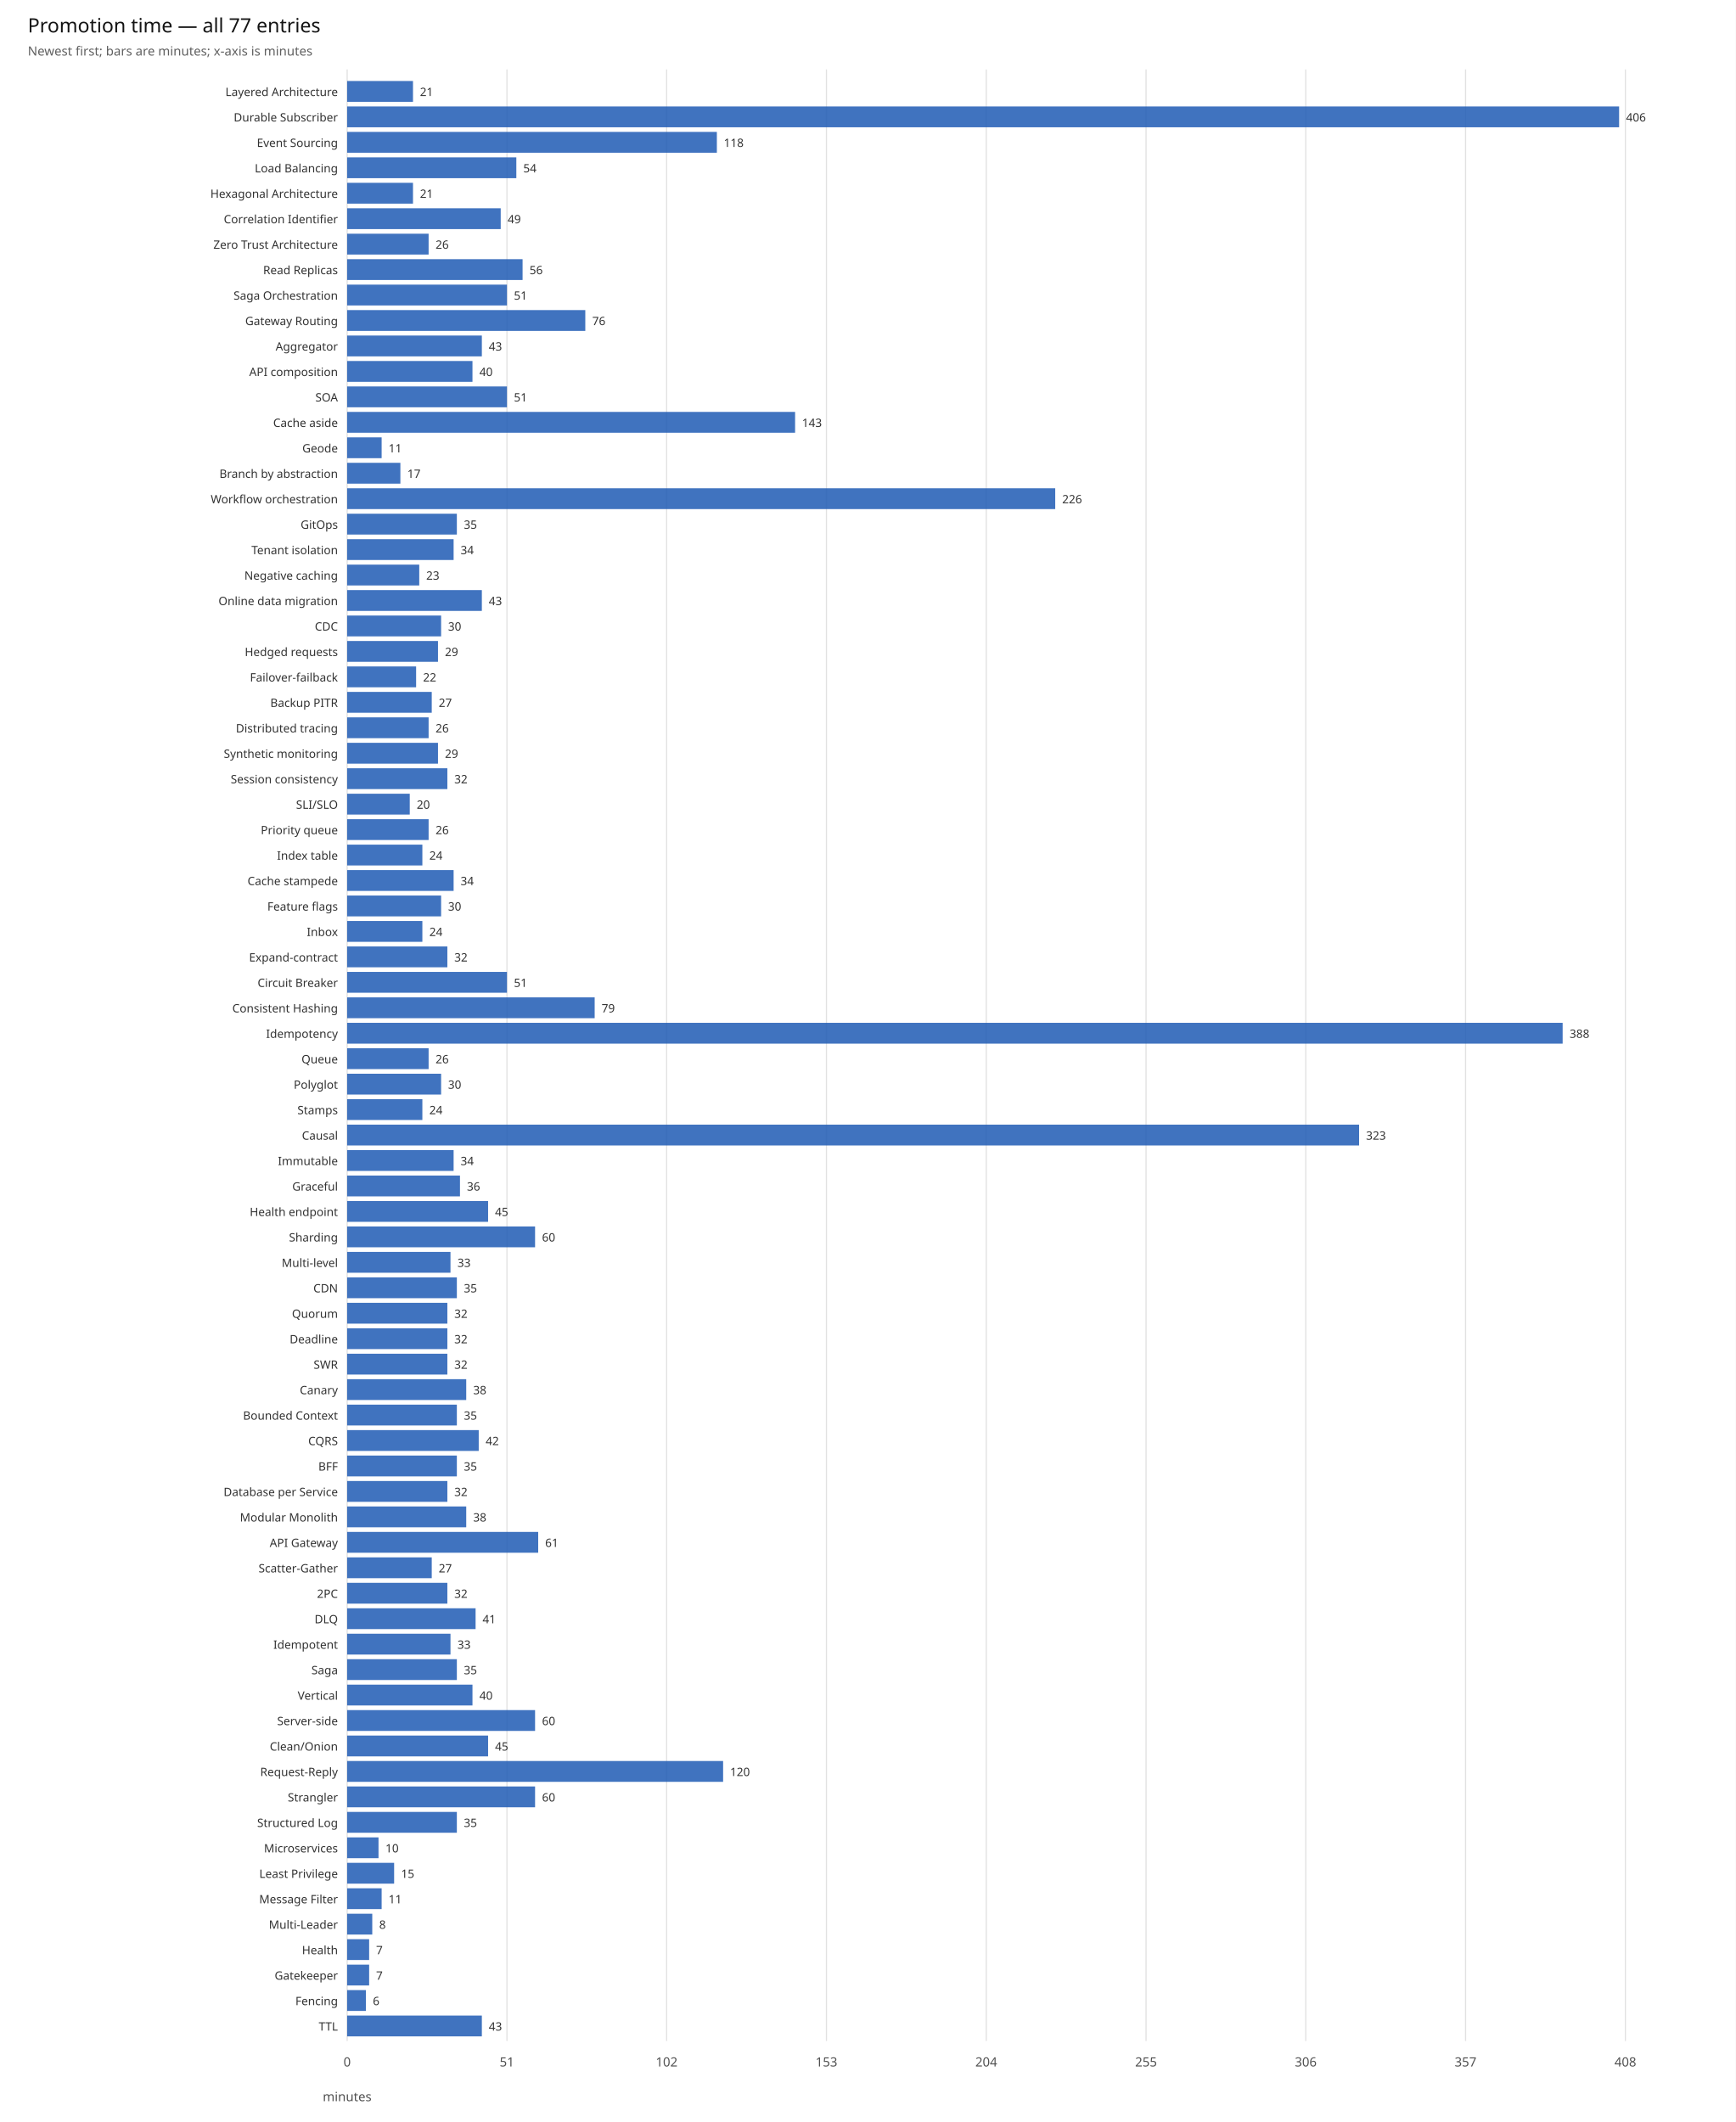
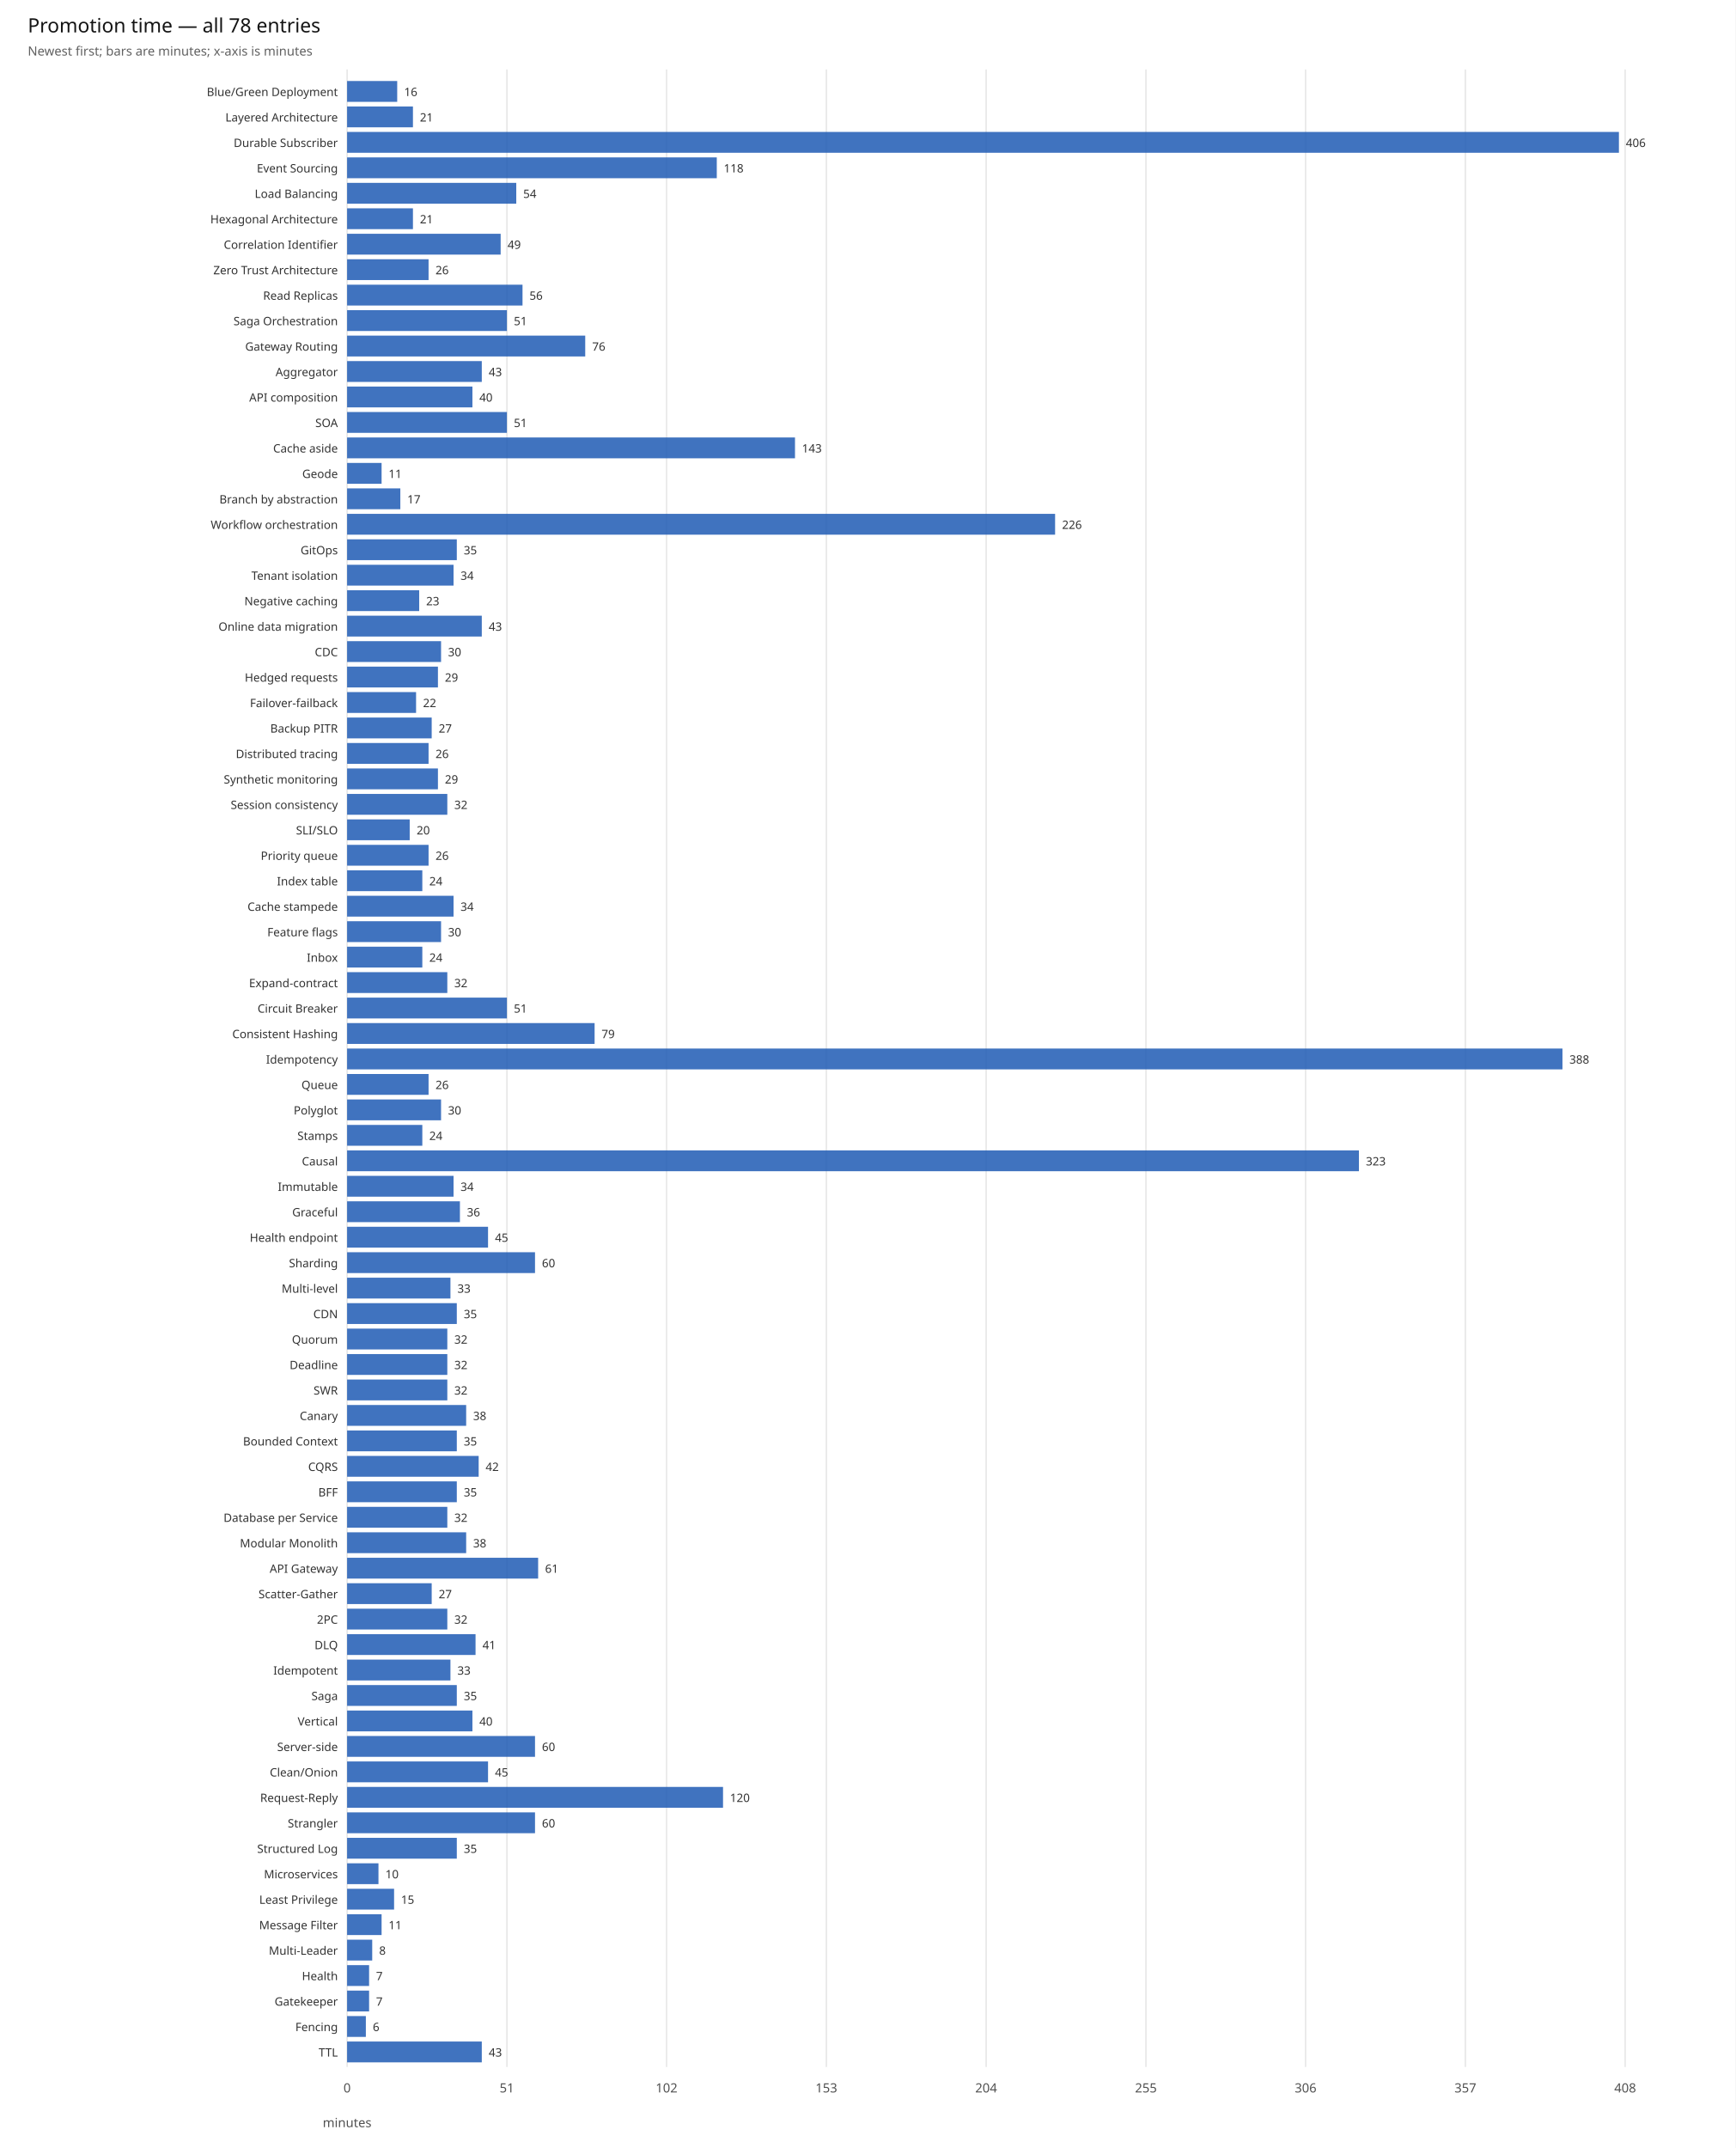
- <svg xmlns="http://www.w3.org/2000/svg" width="1500" height="1834" viewBox="0 0 1500 1834">
+ <svg xmlns="http://www.w3.org/2000/svg" width="1500" height="1856" viewBox="0 0 1500 1856">
  <rect width="100%" height="100%" fill="white" />
-   <text x="24" y="28" font-family="Verdana" font-size="17" fill="#141414">Promotion time — all 77 entries</text>
+   <text x="24" y="28" font-family="Verdana" font-size="17" fill="#141414">Promotion time — all 78 entries</text>
  <text x="24" y="48" font-family="Verdana" font-size="11" fill="#606060">Newest first; bars are minutes; x-axis is minutes</text>
-   <line x1="300.0" y1="60" x2="300.0" y2="1764" stroke="#e1e1e1" />
-   <text x="300.0" y="1786" text-anchor="middle" font-family="Verdana" font-size="11" fill="#505050">0</text>
-   <line x1="438.1" y1="60" x2="438.1" y2="1764" stroke="#e1e1e1" />
-   <text x="438.1" y="1786" text-anchor="middle" font-family="Verdana" font-size="11" fill="#505050">51</text>
-   <line x1="576.1" y1="60" x2="576.1" y2="1764" stroke="#e1e1e1" />
-   <text x="576.1" y="1786" text-anchor="middle" font-family="Verdana" font-size="11" fill="#505050">102</text>
-   <line x1="714.2" y1="60" x2="714.2" y2="1764" stroke="#e1e1e1" />
-   <text x="714.2" y="1786" text-anchor="middle" font-family="Verdana" font-size="11" fill="#505050">153</text>
-   <line x1="852.3" y1="60" x2="852.3" y2="1764" stroke="#e1e1e1" />
-   <text x="852.3" y="1786" text-anchor="middle" font-family="Verdana" font-size="11" fill="#505050">204</text>
-   <line x1="990.4" y1="60" x2="990.4" y2="1764" stroke="#e1e1e1" />
-   <text x="990.4" y="1786" text-anchor="middle" font-family="Verdana" font-size="11" fill="#505050">255</text>
-   <line x1="1128.4" y1="60" x2="1128.4" y2="1764" stroke="#e1e1e1" />
-   <text x="1128.4" y="1786" text-anchor="middle" font-family="Verdana" font-size="11" fill="#505050">306</text>
-   <line x1="1266.5" y1="60" x2="1266.5" y2="1764" stroke="#e1e1e1" />
-   <text x="1266.5" y="1786" text-anchor="middle" font-family="Verdana" font-size="11" fill="#505050">357</text>
-   <line x1="1404.6" y1="60" x2="1404.6" y2="1764" stroke="#e1e1e1" />
-   <text x="1404.6" y="1786" text-anchor="middle" font-family="Verdana" font-size="11" fill="#505050">408</text>
-   <rect x="300" y="70" width="56.9" height="18" fill="#1e5ab4" opacity="0.85" />
-   <text x="292" y="83" text-anchor="end" font-family="Verdana" font-size="10" fill="#323232">Layered Architecture</text>
-   <text x="362.9" y="83" font-family="Verdana" font-size="10" fill="#323232">21</text>
-   <rect x="300" y="92" width="1099.2" height="18" fill="#1e5ab4" opacity="0.85" />
-   <text x="292" y="105" text-anchor="end" font-family="Verdana" font-size="10" fill="#323232">Durable Subscriber</text>
-   <text x="1405.2" y="105" font-family="Verdana" font-size="10" fill="#323232">406</text>
-   <rect x="300" y="114" width="319.5" height="18" fill="#1e5ab4" opacity="0.85" />
-   <text x="292" y="127" text-anchor="end" font-family="Verdana" font-size="10" fill="#323232">Event Sourcing</text>
-   <text x="625.5" y="127" font-family="Verdana" font-size="10" fill="#323232">118</text>
-   <rect x="300" y="136" width="146.2" height="18" fill="#1e5ab4" opacity="0.85" />
-   <text x="292" y="149" text-anchor="end" font-family="Verdana" font-size="10" fill="#323232">Load Balancing</text>
-   <text x="452.2" y="149" font-family="Verdana" font-size="10" fill="#323232">54</text>
-   <rect x="300" y="158" width="56.9" height="18" fill="#1e5ab4" opacity="0.85" />
-   <text x="292" y="171" text-anchor="end" font-family="Verdana" font-size="10" fill="#323232">Hexagonal Architecture</text>
-   <text x="362.9" y="171" font-family="Verdana" font-size="10" fill="#323232">21</text>
-   <rect x="300" y="180" width="132.7" height="18" fill="#1e5ab4" opacity="0.85" />
-   <text x="292" y="193" text-anchor="end" font-family="Verdana" font-size="10" fill="#323232">Correlation Identifier</text>
-   <text x="438.7" y="193" font-family="Verdana" font-size="10" fill="#323232">49</text>
-   <rect x="300" y="202" width="70.4" height="18" fill="#1e5ab4" opacity="0.85" />
-   <text x="292" y="215" text-anchor="end" font-family="Verdana" font-size="10" fill="#323232">Zero Trust Architecture</text>
-   <text x="376.4" y="215" font-family="Verdana" font-size="10" fill="#323232">26</text>
-   <rect x="300" y="224" width="151.6" height="18" fill="#1e5ab4" opacity="0.85" />
-   <text x="292" y="237" text-anchor="end" font-family="Verdana" font-size="10" fill="#323232">Read Replicas</text>
-   <text x="457.6" y="237" font-family="Verdana" font-size="10" fill="#323232">56</text>
-   <rect x="300" y="246" width="138.1" height="18" fill="#1e5ab4" opacity="0.85" />
-   <text x="292" y="259" text-anchor="end" font-family="Verdana" font-size="10" fill="#323232">Saga Orchestration</text>
-   <text x="444.1" y="259" font-family="Verdana" font-size="10" fill="#323232">51</text>
-   <rect x="300" y="268" width="205.8" height="18" fill="#1e5ab4" opacity="0.85" />
-   <text x="292" y="281" text-anchor="end" font-family="Verdana" font-size="10" fill="#323232">Gateway Routing</text>
-   <text x="511.8" y="281" font-family="Verdana" font-size="10" fill="#323232">76</text>
-   <rect x="300" y="290" width="116.4" height="18" fill="#1e5ab4" opacity="0.85" />
-   <text x="292" y="303" text-anchor="end" font-family="Verdana" font-size="10" fill="#323232">Aggregator</text>
-   <text x="422.4" y="303" font-family="Verdana" font-size="10" fill="#323232">43</text>
-   <rect x="300" y="312" width="108.3" height="18" fill="#1e5ab4" opacity="0.85" />
-   <text x="292" y="325" text-anchor="end" font-family="Verdana" font-size="10" fill="#323232">API composition</text>
-   <text x="414.3" y="325" font-family="Verdana" font-size="10" fill="#323232">40</text>
-   <rect x="300" y="334" width="138.1" height="18" fill="#1e5ab4" opacity="0.85" />
-   <text x="292" y="347" text-anchor="end" font-family="Verdana" font-size="10" fill="#323232">SOA</text>
-   <text x="444.1" y="347" font-family="Verdana" font-size="10" fill="#323232">51</text>
-   <rect x="300" y="356" width="387.1" height="18" fill="#1e5ab4" opacity="0.85" />
-   <text x="292" y="369" text-anchor="end" font-family="Verdana" font-size="10" fill="#323232">Cache aside</text>
-   <text x="693.1" y="369" font-family="Verdana" font-size="10" fill="#323232">143</text>
-   <rect x="300" y="378" width="29.8" height="18" fill="#1e5ab4" opacity="0.85" />
-   <text x="292" y="391" text-anchor="end" font-family="Verdana" font-size="10" fill="#323232">Geode</text>
-   <text x="335.8" y="391" font-family="Verdana" font-size="10" fill="#323232">11</text>
-   <rect x="300" y="400" width="46.0" height="18" fill="#1e5ab4" opacity="0.85" />
-   <text x="292" y="413" text-anchor="end" font-family="Verdana" font-size="10" fill="#323232">Branch by abstraction</text>
-   <text x="352.0" y="413" font-family="Verdana" font-size="10" fill="#323232">17</text>
-   <rect x="300" y="422" width="611.9" height="18" fill="#1e5ab4" opacity="0.85" />
-   <text x="292" y="435" text-anchor="end" font-family="Verdana" font-size="10" fill="#323232">Workflow orchestration</text>
-   <text x="917.9" y="435" font-family="Verdana" font-size="10" fill="#323232">226</text>
-   <rect x="300" y="444" width="94.8" height="18" fill="#1e5ab4" opacity="0.85" />
-   <text x="292" y="457" text-anchor="end" font-family="Verdana" font-size="10" fill="#323232">GitOps</text>
-   <text x="400.8" y="457" font-family="Verdana" font-size="10" fill="#323232">35</text>
-   <rect x="300" y="466" width="92.0" height="18" fill="#1e5ab4" opacity="0.85" />
-   <text x="292" y="479" text-anchor="end" font-family="Verdana" font-size="10" fill="#323232">Tenant isolation</text>
-   <text x="398.0" y="479" font-family="Verdana" font-size="10" fill="#323232">34</text>
-   <rect x="300" y="488" width="62.3" height="18" fill="#1e5ab4" opacity="0.85" />
-   <text x="292" y="501" text-anchor="end" font-family="Verdana" font-size="10" fill="#323232">Negative caching</text>
-   <text x="368.3" y="501" font-family="Verdana" font-size="10" fill="#323232">23</text>
-   <rect x="300" y="510" width="116.4" height="18" fill="#1e5ab4" opacity="0.85" />
-   <text x="292" y="523" text-anchor="end" font-family="Verdana" font-size="10" fill="#323232">Online data migration</text>
-   <text x="422.4" y="523" font-family="Verdana" font-size="10" fill="#323232">43</text>
-   <rect x="300" y="532" width="81.2" height="18" fill="#1e5ab4" opacity="0.85" />
-   <text x="292" y="545" text-anchor="end" font-family="Verdana" font-size="10" fill="#323232">CDC</text>
-   <text x="387.2" y="545" font-family="Verdana" font-size="10" fill="#323232">30</text>
-   <rect x="300" y="554" width="78.5" height="18" fill="#1e5ab4" opacity="0.85" />
-   <text x="292" y="567" text-anchor="end" font-family="Verdana" font-size="10" fill="#323232">Hedged requests</text>
-   <text x="384.5" y="567" font-family="Verdana" font-size="10" fill="#323232">29</text>
-   <rect x="300" y="576" width="59.6" height="18" fill="#1e5ab4" opacity="0.85" />
-   <text x="292" y="589" text-anchor="end" font-family="Verdana" font-size="10" fill="#323232">Failover-failback</text>
-   <text x="365.6" y="589" font-family="Verdana" font-size="10" fill="#323232">22</text>
-   <rect x="300" y="598" width="73.1" height="18" fill="#1e5ab4" opacity="0.85" />
-   <text x="292" y="611" text-anchor="end" font-family="Verdana" font-size="10" fill="#323232">Backup PITR</text>
-   <text x="379.1" y="611" font-family="Verdana" font-size="10" fill="#323232">27</text>
-   <rect x="300" y="620" width="70.4" height="18" fill="#1e5ab4" opacity="0.85" />
-   <text x="292" y="633" text-anchor="end" font-family="Verdana" font-size="10" fill="#323232">Distributed tracing</text>
-   <text x="376.4" y="633" font-family="Verdana" font-size="10" fill="#323232">26</text>
-   <rect x="300" y="642" width="78.5" height="18" fill="#1e5ab4" opacity="0.85" />
-   <text x="292" y="655" text-anchor="end" font-family="Verdana" font-size="10" fill="#323232">Synthetic monitoring</text>
-   <text x="384.5" y="655" font-family="Verdana" font-size="10" fill="#323232">29</text>
-   <rect x="300" y="664" width="86.6" height="18" fill="#1e5ab4" opacity="0.85" />
-   <text x="292" y="677" text-anchor="end" font-family="Verdana" font-size="10" fill="#323232">Session consistency</text>
-   <text x="392.6" y="677" font-family="Verdana" font-size="10" fill="#323232">32</text>
-   <rect x="300" y="686" width="54.1" height="18" fill="#1e5ab4" opacity="0.85" />
-   <text x="292" y="699" text-anchor="end" font-family="Verdana" font-size="10" fill="#323232">SLI/SLO</text>
-   <text x="360.1" y="699" font-family="Verdana" font-size="10" fill="#323232">20</text>
-   <rect x="300" y="708" width="70.4" height="18" fill="#1e5ab4" opacity="0.85" />
-   <text x="292" y="721" text-anchor="end" font-family="Verdana" font-size="10" fill="#323232">Priority queue</text>
-   <text x="376.4" y="721" font-family="Verdana" font-size="10" fill="#323232">26</text>
-   <rect x="300" y="730" width="65.0" height="18" fill="#1e5ab4" opacity="0.85" />
-   <text x="292" y="743" text-anchor="end" font-family="Verdana" font-size="10" fill="#323232">Index table</text>
-   <text x="371.0" y="743" font-family="Verdana" font-size="10" fill="#323232">24</text>
-   <rect x="300" y="752" width="92.0" height="18" fill="#1e5ab4" opacity="0.85" />
-   <text x="292" y="765" text-anchor="end" font-family="Verdana" font-size="10" fill="#323232">Cache stampede</text>
-   <text x="398.0" y="765" font-family="Verdana" font-size="10" fill="#323232">34</text>
-   <rect x="300" y="774" width="81.2" height="18" fill="#1e5ab4" opacity="0.85" />
-   <text x="292" y="787" text-anchor="end" font-family="Verdana" font-size="10" fill="#323232">Feature flags</text>
-   <text x="387.2" y="787" font-family="Verdana" font-size="10" fill="#323232">30</text>
-   <rect x="300" y="796" width="65.0" height="18" fill="#1e5ab4" opacity="0.85" />
-   <text x="292" y="809" text-anchor="end" font-family="Verdana" font-size="10" fill="#323232">Inbox</text>
-   <text x="371.0" y="809" font-family="Verdana" font-size="10" fill="#323232">24</text>
-   <rect x="300" y="818" width="86.6" height="18" fill="#1e5ab4" opacity="0.85" />
-   <text x="292" y="831" text-anchor="end" font-family="Verdana" font-size="10" fill="#323232">Expand-contract</text>
-   <text x="392.6" y="831" font-family="Verdana" font-size="10" fill="#323232">32</text>
-   <rect x="300" y="840" width="138.1" height="18" fill="#1e5ab4" opacity="0.85" />
-   <text x="292" y="853" text-anchor="end" font-family="Verdana" font-size="10" fill="#323232">Circuit Breaker</text>
-   <text x="444.1" y="853" font-family="Verdana" font-size="10" fill="#323232">51</text>
-   <rect x="300" y="862" width="213.9" height="18" fill="#1e5ab4" opacity="0.85" />
-   <text x="292" y="875" text-anchor="end" font-family="Verdana" font-size="10" fill="#323232">Consistent Hashing</text>
-   <text x="519.9" y="875" font-family="Verdana" font-size="10" fill="#323232">79</text>
-   <rect x="300" y="884" width="1050.4" height="18" fill="#1e5ab4" opacity="0.85" />
-   <text x="292" y="897" text-anchor="end" font-family="Verdana" font-size="10" fill="#323232">Idempotency</text>
-   <text x="1356.4" y="897" font-family="Verdana" font-size="10" fill="#323232">388</text>
-   <rect x="300" y="906" width="70.4" height="18" fill="#1e5ab4" opacity="0.85" />
-   <text x="292" y="919" text-anchor="end" font-family="Verdana" font-size="10" fill="#323232">Queue</text>
-   <text x="376.4" y="919" font-family="Verdana" font-size="10" fill="#323232">26</text>
-   <rect x="300" y="928" width="81.2" height="18" fill="#1e5ab4" opacity="0.85" />
-   <text x="292" y="941" text-anchor="end" font-family="Verdana" font-size="10" fill="#323232">Polyglot</text>
-   <text x="387.2" y="941" font-family="Verdana" font-size="10" fill="#323232">30</text>
-   <rect x="300" y="950" width="65.0" height="18" fill="#1e5ab4" opacity="0.85" />
-   <text x="292" y="963" text-anchor="end" font-family="Verdana" font-size="10" fill="#323232">Stamps</text>
-   <text x="371.0" y="963" font-family="Verdana" font-size="10" fill="#323232">24</text>
-   <rect x="300" y="972" width="874.5" height="18" fill="#1e5ab4" opacity="0.85" />
-   <text x="292" y="985" text-anchor="end" font-family="Verdana" font-size="10" fill="#323232">Causal</text>
-   <text x="1180.5" y="985" font-family="Verdana" font-size="10" fill="#323232">323</text>
-   <rect x="300" y="994" width="92.0" height="18" fill="#1e5ab4" opacity="0.85" />
-   <text x="292" y="1007" text-anchor="end" font-family="Verdana" font-size="10" fill="#323232">Immutable</text>
-   <text x="398.0" y="1007" font-family="Verdana" font-size="10" fill="#323232">34</text>
-   <rect x="300" y="1016" width="97.5" height="18" fill="#1e5ab4" opacity="0.85" />
-   <text x="292" y="1029" text-anchor="end" font-family="Verdana" font-size="10" fill="#323232">Graceful</text>
-   <text x="403.5" y="1029" font-family="Verdana" font-size="10" fill="#323232">36</text>
-   <rect x="300" y="1038" width="121.8" height="18" fill="#1e5ab4" opacity="0.85" />
-   <text x="292" y="1051" text-anchor="end" font-family="Verdana" font-size="10" fill="#323232">Health endpoint</text>
-   <text x="427.8" y="1051" font-family="Verdana" font-size="10" fill="#323232">45</text>
-   <rect x="300" y="1060" width="162.4" height="18" fill="#1e5ab4" opacity="0.85" />
-   <text x="292" y="1073" text-anchor="end" font-family="Verdana" font-size="10" fill="#323232">Sharding</text>
-   <text x="468.4" y="1073" font-family="Verdana" font-size="10" fill="#323232">60</text>
-   <rect x="300" y="1082" width="89.3" height="18" fill="#1e5ab4" opacity="0.85" />
-   <text x="292" y="1095" text-anchor="end" font-family="Verdana" font-size="10" fill="#323232">Multi-level</text>
-   <text x="395.3" y="1095" font-family="Verdana" font-size="10" fill="#323232">33</text>
-   <rect x="300" y="1104" width="94.8" height="18" fill="#1e5ab4" opacity="0.85" />
-   <text x="292" y="1117" text-anchor="end" font-family="Verdana" font-size="10" fill="#323232">CDN</text>
-   <text x="400.8" y="1117" font-family="Verdana" font-size="10" fill="#323232">35</text>
-   <rect x="300" y="1126" width="86.6" height="18" fill="#1e5ab4" opacity="0.85" />
-   <text x="292" y="1139" text-anchor="end" font-family="Verdana" font-size="10" fill="#323232">Quorum</text>
-   <text x="392.6" y="1139" font-family="Verdana" font-size="10" fill="#323232">32</text>
+   <line x1="300.0" y1="60" x2="300.0" y2="1786" stroke="#e1e1e1" />
+   <text x="300.0" y="1808" text-anchor="middle" font-family="Verdana" font-size="11" fill="#505050">0</text>
+   <line x1="438.1" y1="60" x2="438.1" y2="1786" stroke="#e1e1e1" />
+   <text x="438.1" y="1808" text-anchor="middle" font-family="Verdana" font-size="11" fill="#505050">51</text>
+   <line x1="576.1" y1="60" x2="576.1" y2="1786" stroke="#e1e1e1" />
+   <text x="576.1" y="1808" text-anchor="middle" font-family="Verdana" font-size="11" fill="#505050">102</text>
+   <line x1="714.2" y1="60" x2="714.2" y2="1786" stroke="#e1e1e1" />
+   <text x="714.2" y="1808" text-anchor="middle" font-family="Verdana" font-size="11" fill="#505050">153</text>
+   <line x1="852.3" y1="60" x2="852.3" y2="1786" stroke="#e1e1e1" />
+   <text x="852.3" y="1808" text-anchor="middle" font-family="Verdana" font-size="11" fill="#505050">204</text>
+   <line x1="990.4" y1="60" x2="990.4" y2="1786" stroke="#e1e1e1" />
+   <text x="990.4" y="1808" text-anchor="middle" font-family="Verdana" font-size="11" fill="#505050">255</text>
+   <line x1="1128.4" y1="60" x2="1128.4" y2="1786" stroke="#e1e1e1" />
+   <text x="1128.4" y="1808" text-anchor="middle" font-family="Verdana" font-size="11" fill="#505050">306</text>
+   <line x1="1266.5" y1="60" x2="1266.5" y2="1786" stroke="#e1e1e1" />
+   <text x="1266.5" y="1808" text-anchor="middle" font-family="Verdana" font-size="11" fill="#505050">357</text>
+   <line x1="1404.6" y1="60" x2="1404.6" y2="1786" stroke="#e1e1e1" />
+   <text x="1404.6" y="1808" text-anchor="middle" font-family="Verdana" font-size="11" fill="#505050">408</text>
+   <rect x="300" y="70" width="43.3" height="18" fill="#1e5ab4" opacity="0.85" />
+   <text x="292" y="83" text-anchor="end" font-family="Verdana" font-size="10" fill="#323232">Blue/Green Deployment</text>
+   <text x="349.3" y="83" font-family="Verdana" font-size="10" fill="#323232">16</text>
+   <rect x="300" y="92" width="56.9" height="18" fill="#1e5ab4" opacity="0.85" />
+   <text x="292" y="105" text-anchor="end" font-family="Verdana" font-size="10" fill="#323232">Layered Architecture</text>
+   <text x="362.9" y="105" font-family="Verdana" font-size="10" fill="#323232">21</text>
+   <rect x="300" y="114" width="1099.2" height="18" fill="#1e5ab4" opacity="0.85" />
+   <text x="292" y="127" text-anchor="end" font-family="Verdana" font-size="10" fill="#323232">Durable Subscriber</text>
+   <text x="1405.2" y="127" font-family="Verdana" font-size="10" fill="#323232">406</text>
+   <rect x="300" y="136" width="319.5" height="18" fill="#1e5ab4" opacity="0.85" />
+   <text x="292" y="149" text-anchor="end" font-family="Verdana" font-size="10" fill="#323232">Event Sourcing</text>
+   <text x="625.5" y="149" font-family="Verdana" font-size="10" fill="#323232">118</text>
+   <rect x="300" y="158" width="146.2" height="18" fill="#1e5ab4" opacity="0.85" />
+   <text x="292" y="171" text-anchor="end" font-family="Verdana" font-size="10" fill="#323232">Load Balancing</text>
+   <text x="452.2" y="171" font-family="Verdana" font-size="10" fill="#323232">54</text>
+   <rect x="300" y="180" width="56.9" height="18" fill="#1e5ab4" opacity="0.85" />
+   <text x="292" y="193" text-anchor="end" font-family="Verdana" font-size="10" fill="#323232">Hexagonal Architecture</text>
+   <text x="362.9" y="193" font-family="Verdana" font-size="10" fill="#323232">21</text>
+   <rect x="300" y="202" width="132.7" height="18" fill="#1e5ab4" opacity="0.85" />
+   <text x="292" y="215" text-anchor="end" font-family="Verdana" font-size="10" fill="#323232">Correlation Identifier</text>
+   <text x="438.7" y="215" font-family="Verdana" font-size="10" fill="#323232">49</text>
+   <rect x="300" y="224" width="70.4" height="18" fill="#1e5ab4" opacity="0.85" />
+   <text x="292" y="237" text-anchor="end" font-family="Verdana" font-size="10" fill="#323232">Zero Trust Architecture</text>
+   <text x="376.4" y="237" font-family="Verdana" font-size="10" fill="#323232">26</text>
+   <rect x="300" y="246" width="151.6" height="18" fill="#1e5ab4" opacity="0.85" />
+   <text x="292" y="259" text-anchor="end" font-family="Verdana" font-size="10" fill="#323232">Read Replicas</text>
+   <text x="457.6" y="259" font-family="Verdana" font-size="10" fill="#323232">56</text>
+   <rect x="300" y="268" width="138.1" height="18" fill="#1e5ab4" opacity="0.85" />
+   <text x="292" y="281" text-anchor="end" font-family="Verdana" font-size="10" fill="#323232">Saga Orchestration</text>
+   <text x="444.1" y="281" font-family="Verdana" font-size="10" fill="#323232">51</text>
+   <rect x="300" y="290" width="205.8" height="18" fill="#1e5ab4" opacity="0.85" />
+   <text x="292" y="303" text-anchor="end" font-family="Verdana" font-size="10" fill="#323232">Gateway Routing</text>
+   <text x="511.8" y="303" font-family="Verdana" font-size="10" fill="#323232">76</text>
+   <rect x="300" y="312" width="116.4" height="18" fill="#1e5ab4" opacity="0.85" />
+   <text x="292" y="325" text-anchor="end" font-family="Verdana" font-size="10" fill="#323232">Aggregator</text>
+   <text x="422.4" y="325" font-family="Verdana" font-size="10" fill="#323232">43</text>
+   <rect x="300" y="334" width="108.3" height="18" fill="#1e5ab4" opacity="0.85" />
+   <text x="292" y="347" text-anchor="end" font-family="Verdana" font-size="10" fill="#323232">API composition</text>
+   <text x="414.3" y="347" font-family="Verdana" font-size="10" fill="#323232">40</text>
+   <rect x="300" y="356" width="138.1" height="18" fill="#1e5ab4" opacity="0.85" />
+   <text x="292" y="369" text-anchor="end" font-family="Verdana" font-size="10" fill="#323232">SOA</text>
+   <text x="444.1" y="369" font-family="Verdana" font-size="10" fill="#323232">51</text>
+   <rect x="300" y="378" width="387.1" height="18" fill="#1e5ab4" opacity="0.85" />
+   <text x="292" y="391" text-anchor="end" font-family="Verdana" font-size="10" fill="#323232">Cache aside</text>
+   <text x="693.1" y="391" font-family="Verdana" font-size="10" fill="#323232">143</text>
+   <rect x="300" y="400" width="29.8" height="18" fill="#1e5ab4" opacity="0.85" />
+   <text x="292" y="413" text-anchor="end" font-family="Verdana" font-size="10" fill="#323232">Geode</text>
+   <text x="335.8" y="413" font-family="Verdana" font-size="10" fill="#323232">11</text>
+   <rect x="300" y="422" width="46.0" height="18" fill="#1e5ab4" opacity="0.85" />
+   <text x="292" y="435" text-anchor="end" font-family="Verdana" font-size="10" fill="#323232">Branch by abstraction</text>
+   <text x="352.0" y="435" font-family="Verdana" font-size="10" fill="#323232">17</text>
+   <rect x="300" y="444" width="611.9" height="18" fill="#1e5ab4" opacity="0.85" />
+   <text x="292" y="457" text-anchor="end" font-family="Verdana" font-size="10" fill="#323232">Workflow orchestration</text>
+   <text x="917.9" y="457" font-family="Verdana" font-size="10" fill="#323232">226</text>
+   <rect x="300" y="466" width="94.8" height="18" fill="#1e5ab4" opacity="0.85" />
+   <text x="292" y="479" text-anchor="end" font-family="Verdana" font-size="10" fill="#323232">GitOps</text>
+   <text x="400.8" y="479" font-family="Verdana" font-size="10" fill="#323232">35</text>
+   <rect x="300" y="488" width="92.0" height="18" fill="#1e5ab4" opacity="0.85" />
+   <text x="292" y="501" text-anchor="end" font-family="Verdana" font-size="10" fill="#323232">Tenant isolation</text>
+   <text x="398.0" y="501" font-family="Verdana" font-size="10" fill="#323232">34</text>
+   <rect x="300" y="510" width="62.3" height="18" fill="#1e5ab4" opacity="0.85" />
+   <text x="292" y="523" text-anchor="end" font-family="Verdana" font-size="10" fill="#323232">Negative caching</text>
+   <text x="368.3" y="523" font-family="Verdana" font-size="10" fill="#323232">23</text>
+   <rect x="300" y="532" width="116.4" height="18" fill="#1e5ab4" opacity="0.85" />
+   <text x="292" y="545" text-anchor="end" font-family="Verdana" font-size="10" fill="#323232">Online data migration</text>
+   <text x="422.4" y="545" font-family="Verdana" font-size="10" fill="#323232">43</text>
+   <rect x="300" y="554" width="81.2" height="18" fill="#1e5ab4" opacity="0.85" />
+   <text x="292" y="567" text-anchor="end" font-family="Verdana" font-size="10" fill="#323232">CDC</text>
+   <text x="387.2" y="567" font-family="Verdana" font-size="10" fill="#323232">30</text>
+   <rect x="300" y="576" width="78.5" height="18" fill="#1e5ab4" opacity="0.85" />
+   <text x="292" y="589" text-anchor="end" font-family="Verdana" font-size="10" fill="#323232">Hedged requests</text>
+   <text x="384.5" y="589" font-family="Verdana" font-size="10" fill="#323232">29</text>
+   <rect x="300" y="598" width="59.6" height="18" fill="#1e5ab4" opacity="0.85" />
+   <text x="292" y="611" text-anchor="end" font-family="Verdana" font-size="10" fill="#323232">Failover-failback</text>
+   <text x="365.6" y="611" font-family="Verdana" font-size="10" fill="#323232">22</text>
+   <rect x="300" y="620" width="73.1" height="18" fill="#1e5ab4" opacity="0.85" />
+   <text x="292" y="633" text-anchor="end" font-family="Verdana" font-size="10" fill="#323232">Backup PITR</text>
+   <text x="379.1" y="633" font-family="Verdana" font-size="10" fill="#323232">27</text>
+   <rect x="300" y="642" width="70.4" height="18" fill="#1e5ab4" opacity="0.85" />
+   <text x="292" y="655" text-anchor="end" font-family="Verdana" font-size="10" fill="#323232">Distributed tracing</text>
+   <text x="376.4" y="655" font-family="Verdana" font-size="10" fill="#323232">26</text>
+   <rect x="300" y="664" width="78.5" height="18" fill="#1e5ab4" opacity="0.85" />
+   <text x="292" y="677" text-anchor="end" font-family="Verdana" font-size="10" fill="#323232">Synthetic monitoring</text>
+   <text x="384.5" y="677" font-family="Verdana" font-size="10" fill="#323232">29</text>
+   <rect x="300" y="686" width="86.6" height="18" fill="#1e5ab4" opacity="0.85" />
+   <text x="292" y="699" text-anchor="end" font-family="Verdana" font-size="10" fill="#323232">Session consistency</text>
+   <text x="392.6" y="699" font-family="Verdana" font-size="10" fill="#323232">32</text>
+   <rect x="300" y="708" width="54.1" height="18" fill="#1e5ab4" opacity="0.85" />
+   <text x="292" y="721" text-anchor="end" font-family="Verdana" font-size="10" fill="#323232">SLI/SLO</text>
+   <text x="360.1" y="721" font-family="Verdana" font-size="10" fill="#323232">20</text>
+   <rect x="300" y="730" width="70.4" height="18" fill="#1e5ab4" opacity="0.85" />
+   <text x="292" y="743" text-anchor="end" font-family="Verdana" font-size="10" fill="#323232">Priority queue</text>
+   <text x="376.4" y="743" font-family="Verdana" font-size="10" fill="#323232">26</text>
+   <rect x="300" y="752" width="65.0" height="18" fill="#1e5ab4" opacity="0.85" />
+   <text x="292" y="765" text-anchor="end" font-family="Verdana" font-size="10" fill="#323232">Index table</text>
+   <text x="371.0" y="765" font-family="Verdana" font-size="10" fill="#323232">24</text>
+   <rect x="300" y="774" width="92.0" height="18" fill="#1e5ab4" opacity="0.85" />
+   <text x="292" y="787" text-anchor="end" font-family="Verdana" font-size="10" fill="#323232">Cache stampede</text>
+   <text x="398.0" y="787" font-family="Verdana" font-size="10" fill="#323232">34</text>
+   <rect x="300" y="796" width="81.2" height="18" fill="#1e5ab4" opacity="0.85" />
+   <text x="292" y="809" text-anchor="end" font-family="Verdana" font-size="10" fill="#323232">Feature flags</text>
+   <text x="387.2" y="809" font-family="Verdana" font-size="10" fill="#323232">30</text>
+   <rect x="300" y="818" width="65.0" height="18" fill="#1e5ab4" opacity="0.85" />
+   <text x="292" y="831" text-anchor="end" font-family="Verdana" font-size="10" fill="#323232">Inbox</text>
+   <text x="371.0" y="831" font-family="Verdana" font-size="10" fill="#323232">24</text>
+   <rect x="300" y="840" width="86.6" height="18" fill="#1e5ab4" opacity="0.85" />
+   <text x="292" y="853" text-anchor="end" font-family="Verdana" font-size="10" fill="#323232">Expand-contract</text>
+   <text x="392.6" y="853" font-family="Verdana" font-size="10" fill="#323232">32</text>
+   <rect x="300" y="862" width="138.1" height="18" fill="#1e5ab4" opacity="0.85" />
+   <text x="292" y="875" text-anchor="end" font-family="Verdana" font-size="10" fill="#323232">Circuit Breaker</text>
+   <text x="444.1" y="875" font-family="Verdana" font-size="10" fill="#323232">51</text>
+   <rect x="300" y="884" width="213.9" height="18" fill="#1e5ab4" opacity="0.85" />
+   <text x="292" y="897" text-anchor="end" font-family="Verdana" font-size="10" fill="#323232">Consistent Hashing</text>
+   <text x="519.9" y="897" font-family="Verdana" font-size="10" fill="#323232">79</text>
+   <rect x="300" y="906" width="1050.4" height="18" fill="#1e5ab4" opacity="0.85" />
+   <text x="292" y="919" text-anchor="end" font-family="Verdana" font-size="10" fill="#323232">Idempotency</text>
+   <text x="1356.4" y="919" font-family="Verdana" font-size="10" fill="#323232">388</text>
+   <rect x="300" y="928" width="70.4" height="18" fill="#1e5ab4" opacity="0.85" />
+   <text x="292" y="941" text-anchor="end" font-family="Verdana" font-size="10" fill="#323232">Queue</text>
+   <text x="376.4" y="941" font-family="Verdana" font-size="10" fill="#323232">26</text>
+   <rect x="300" y="950" width="81.2" height="18" fill="#1e5ab4" opacity="0.85" />
+   <text x="292" y="963" text-anchor="end" font-family="Verdana" font-size="10" fill="#323232">Polyglot</text>
+   <text x="387.2" y="963" font-family="Verdana" font-size="10" fill="#323232">30</text>
+   <rect x="300" y="972" width="65.0" height="18" fill="#1e5ab4" opacity="0.85" />
+   <text x="292" y="985" text-anchor="end" font-family="Verdana" font-size="10" fill="#323232">Stamps</text>
+   <text x="371.0" y="985" font-family="Verdana" font-size="10" fill="#323232">24</text>
+   <rect x="300" y="994" width="874.5" height="18" fill="#1e5ab4" opacity="0.85" />
+   <text x="292" y="1007" text-anchor="end" font-family="Verdana" font-size="10" fill="#323232">Causal</text>
+   <text x="1180.5" y="1007" font-family="Verdana" font-size="10" fill="#323232">323</text>
+   <rect x="300" y="1016" width="92.0" height="18" fill="#1e5ab4" opacity="0.85" />
+   <text x="292" y="1029" text-anchor="end" font-family="Verdana" font-size="10" fill="#323232">Immutable</text>
+   <text x="398.0" y="1029" font-family="Verdana" font-size="10" fill="#323232">34</text>
+   <rect x="300" y="1038" width="97.5" height="18" fill="#1e5ab4" opacity="0.85" />
+   <text x="292" y="1051" text-anchor="end" font-family="Verdana" font-size="10" fill="#323232">Graceful</text>
+   <text x="403.5" y="1051" font-family="Verdana" font-size="10" fill="#323232">36</text>
+   <rect x="300" y="1060" width="121.8" height="18" fill="#1e5ab4" opacity="0.85" />
+   <text x="292" y="1073" text-anchor="end" font-family="Verdana" font-size="10" fill="#323232">Health endpoint</text>
+   <text x="427.8" y="1073" font-family="Verdana" font-size="10" fill="#323232">45</text>
+   <rect x="300" y="1082" width="162.4" height="18" fill="#1e5ab4" opacity="0.85" />
+   <text x="292" y="1095" text-anchor="end" font-family="Verdana" font-size="10" fill="#323232">Sharding</text>
+   <text x="468.4" y="1095" font-family="Verdana" font-size="10" fill="#323232">60</text>
+   <rect x="300" y="1104" width="89.3" height="18" fill="#1e5ab4" opacity="0.85" />
+   <text x="292" y="1117" text-anchor="end" font-family="Verdana" font-size="10" fill="#323232">Multi-level</text>
+   <text x="395.3" y="1117" font-family="Verdana" font-size="10" fill="#323232">33</text>
+   <rect x="300" y="1126" width="94.8" height="18" fill="#1e5ab4" opacity="0.85" />
+   <text x="292" y="1139" text-anchor="end" font-family="Verdana" font-size="10" fill="#323232">CDN</text>
+   <text x="400.8" y="1139" font-family="Verdana" font-size="10" fill="#323232">35</text>
  <rect x="300" y="1148" width="86.6" height="18" fill="#1e5ab4" opacity="0.85" />
-   <text x="292" y="1161" text-anchor="end" font-family="Verdana" font-size="10" fill="#323232">Deadline</text>
+   <text x="292" y="1161" text-anchor="end" font-family="Verdana" font-size="10" fill="#323232">Quorum</text>
  <text x="392.6" y="1161" font-family="Verdana" font-size="10" fill="#323232">32</text>
  <rect x="300" y="1170" width="86.6" height="18" fill="#1e5ab4" opacity="0.85" />
-   <text x="292" y="1183" text-anchor="end" font-family="Verdana" font-size="10" fill="#323232">SWR</text>
+   <text x="292" y="1183" text-anchor="end" font-family="Verdana" font-size="10" fill="#323232">Deadline</text>
  <text x="392.6" y="1183" font-family="Verdana" font-size="10" fill="#323232">32</text>
-   <rect x="300" y="1192" width="102.9" height="18" fill="#1e5ab4" opacity="0.85" />
-   <text x="292" y="1205" text-anchor="end" font-family="Verdana" font-size="10" fill="#323232">Canary</text>
-   <text x="408.9" y="1205" font-family="Verdana" font-size="10" fill="#323232">38</text>
-   <rect x="300" y="1214" width="94.8" height="18" fill="#1e5ab4" opacity="0.85" />
-   <text x="292" y="1227" text-anchor="end" font-family="Verdana" font-size="10" fill="#323232">Bounded Context</text>
-   <text x="400.8" y="1227" font-family="Verdana" font-size="10" fill="#323232">35</text>
-   <rect x="300" y="1236" width="113.7" height="18" fill="#1e5ab4" opacity="0.85" />
-   <text x="292" y="1249" text-anchor="end" font-family="Verdana" font-size="10" fill="#323232">CQRS</text>
-   <text x="419.7" y="1249" font-family="Verdana" font-size="10" fill="#323232">42</text>
-   <rect x="300" y="1258" width="94.8" height="18" fill="#1e5ab4" opacity="0.85" />
-   <text x="292" y="1271" text-anchor="end" font-family="Verdana" font-size="10" fill="#323232">BFF</text>
-   <text x="400.8" y="1271" font-family="Verdana" font-size="10" fill="#323232">35</text>
-   <rect x="300" y="1280" width="86.6" height="18" fill="#1e5ab4" opacity="0.85" />
-   <text x="292" y="1293" text-anchor="end" font-family="Verdana" font-size="10" fill="#323232">Database per Service</text>
-   <text x="392.6" y="1293" font-family="Verdana" font-size="10" fill="#323232">32</text>
-   <rect x="300" y="1302" width="102.9" height="18" fill="#1e5ab4" opacity="0.85" />
-   <text x="292" y="1315" text-anchor="end" font-family="Verdana" font-size="10" fill="#323232">Modular Monolith</text>
-   <text x="408.9" y="1315" font-family="Verdana" font-size="10" fill="#323232">38</text>
-   <rect x="300" y="1324" width="165.1" height="18" fill="#1e5ab4" opacity="0.85" />
-   <text x="292" y="1337" text-anchor="end" font-family="Verdana" font-size="10" fill="#323232">API Gateway</text>
-   <text x="471.1" y="1337" font-family="Verdana" font-size="10" fill="#323232">61</text>
-   <rect x="300" y="1346" width="73.1" height="18" fill="#1e5ab4" opacity="0.85" />
-   <text x="292" y="1359" text-anchor="end" font-family="Verdana" font-size="10" fill="#323232">Scatter-Gather</text>
-   <text x="379.1" y="1359" font-family="Verdana" font-size="10" fill="#323232">27</text>
-   <rect x="300" y="1368" width="86.6" height="18" fill="#1e5ab4" opacity="0.85" />
-   <text x="292" y="1381" text-anchor="end" font-family="Verdana" font-size="10" fill="#323232">2PC</text>
-   <text x="392.6" y="1381" font-family="Verdana" font-size="10" fill="#323232">32</text>
-   <rect x="300" y="1390" width="111.0" height="18" fill="#1e5ab4" opacity="0.85" />
-   <text x="292" y="1403" text-anchor="end" font-family="Verdana" font-size="10" fill="#323232">DLQ</text>
-   <text x="417.0" y="1403" font-family="Verdana" font-size="10" fill="#323232">41</text>
-   <rect x="300" y="1412" width="89.3" height="18" fill="#1e5ab4" opacity="0.85" />
-   <text x="292" y="1425" text-anchor="end" font-family="Verdana" font-size="10" fill="#323232">Idempotent</text>
-   <text x="395.3" y="1425" font-family="Verdana" font-size="10" fill="#323232">33</text>
-   <rect x="300" y="1434" width="94.8" height="18" fill="#1e5ab4" opacity="0.85" />
-   <text x="292" y="1447" text-anchor="end" font-family="Verdana" font-size="10" fill="#323232">Saga</text>
-   <text x="400.8" y="1447" font-family="Verdana" font-size="10" fill="#323232">35</text>
-   <rect x="300" y="1456" width="108.3" height="18" fill="#1e5ab4" opacity="0.85" />
-   <text x="292" y="1469" text-anchor="end" font-family="Verdana" font-size="10" fill="#323232">Vertical</text>
-   <text x="414.3" y="1469" font-family="Verdana" font-size="10" fill="#323232">40</text>
-   <rect x="300" y="1478" width="162.4" height="18" fill="#1e5ab4" opacity="0.85" />
-   <text x="292" y="1491" text-anchor="end" font-family="Verdana" font-size="10" fill="#323232">Server-side</text>
-   <text x="468.4" y="1491" font-family="Verdana" font-size="10" fill="#323232">60</text>
-   <rect x="300" y="1500" width="121.8" height="18" fill="#1e5ab4" opacity="0.85" />
-   <text x="292" y="1513" text-anchor="end" font-family="Verdana" font-size="10" fill="#323232">Clean/Onion</text>
-   <text x="427.8" y="1513" font-family="Verdana" font-size="10" fill="#323232">45</text>
-   <rect x="300" y="1522" width="324.9" height="18" fill="#1e5ab4" opacity="0.85" />
-   <text x="292" y="1535" text-anchor="end" font-family="Verdana" font-size="10" fill="#323232">Request-Reply</text>
-   <text x="630.9" y="1535" font-family="Verdana" font-size="10" fill="#323232">120</text>
-   <rect x="300" y="1544" width="162.4" height="18" fill="#1e5ab4" opacity="0.85" />
-   <text x="292" y="1557" text-anchor="end" font-family="Verdana" font-size="10" fill="#323232">Strangler</text>
-   <text x="468.4" y="1557" font-family="Verdana" font-size="10" fill="#323232">60</text>
-   <rect x="300" y="1566" width="94.8" height="18" fill="#1e5ab4" opacity="0.85" />
-   <text x="292" y="1579" text-anchor="end" font-family="Verdana" font-size="10" fill="#323232">Structured Log</text>
-   <text x="400.8" y="1579" font-family="Verdana" font-size="10" fill="#323232">35</text>
-   <rect x="300" y="1588" width="27.1" height="18" fill="#1e5ab4" opacity="0.85" />
-   <text x="292" y="1601" text-anchor="end" font-family="Verdana" font-size="10" fill="#323232">Microservices</text>
-   <text x="333.1" y="1601" font-family="Verdana" font-size="10" fill="#323232">10</text>
-   <rect x="300" y="1610" width="40.6" height="18" fill="#1e5ab4" opacity="0.85" />
-   <text x="292" y="1623" text-anchor="end" font-family="Verdana" font-size="10" fill="#323232">Least Privilege</text>
-   <text x="346.6" y="1623" font-family="Verdana" font-size="10" fill="#323232">15</text>
-   <rect x="300" y="1632" width="29.8" height="18" fill="#1e5ab4" opacity="0.85" />
-   <text x="292" y="1645" text-anchor="end" font-family="Verdana" font-size="10" fill="#323232">Message Filter</text>
-   <text x="335.8" y="1645" font-family="Verdana" font-size="10" fill="#323232">11</text>
-   <rect x="300" y="1654" width="21.7" height="18" fill="#1e5ab4" opacity="0.85" />
-   <text x="292" y="1667" text-anchor="end" font-family="Verdana" font-size="10" fill="#323232">Multi-Leader</text>
-   <text x="327.7" y="1667" font-family="Verdana" font-size="10" fill="#323232">8</text>
-   <rect x="300" y="1676" width="19.0" height="18" fill="#1e5ab4" opacity="0.85" />
-   <text x="292" y="1689" text-anchor="end" font-family="Verdana" font-size="10" fill="#323232">Health</text>
-   <text x="325.0" y="1689" font-family="Verdana" font-size="10" fill="#323232">7</text>
+   <rect x="300" y="1192" width="86.6" height="18" fill="#1e5ab4" opacity="0.85" />
+   <text x="292" y="1205" text-anchor="end" font-family="Verdana" font-size="10" fill="#323232">SWR</text>
+   <text x="392.6" y="1205" font-family="Verdana" font-size="10" fill="#323232">32</text>
+   <rect x="300" y="1214" width="102.9" height="18" fill="#1e5ab4" opacity="0.85" />
+   <text x="292" y="1227" text-anchor="end" font-family="Verdana" font-size="10" fill="#323232">Canary</text>
+   <text x="408.9" y="1227" font-family="Verdana" font-size="10" fill="#323232">38</text>
+   <rect x="300" y="1236" width="94.8" height="18" fill="#1e5ab4" opacity="0.85" />
+   <text x="292" y="1249" text-anchor="end" font-family="Verdana" font-size="10" fill="#323232">Bounded Context</text>
+   <text x="400.8" y="1249" font-family="Verdana" font-size="10" fill="#323232">35</text>
+   <rect x="300" y="1258" width="113.7" height="18" fill="#1e5ab4" opacity="0.85" />
+   <text x="292" y="1271" text-anchor="end" font-family="Verdana" font-size="10" fill="#323232">CQRS</text>
+   <text x="419.7" y="1271" font-family="Verdana" font-size="10" fill="#323232">42</text>
+   <rect x="300" y="1280" width="94.8" height="18" fill="#1e5ab4" opacity="0.85" />
+   <text x="292" y="1293" text-anchor="end" font-family="Verdana" font-size="10" fill="#323232">BFF</text>
+   <text x="400.8" y="1293" font-family="Verdana" font-size="10" fill="#323232">35</text>
+   <rect x="300" y="1302" width="86.6" height="18" fill="#1e5ab4" opacity="0.85" />
+   <text x="292" y="1315" text-anchor="end" font-family="Verdana" font-size="10" fill="#323232">Database per Service</text>
+   <text x="392.6" y="1315" font-family="Verdana" font-size="10" fill="#323232">32</text>
+   <rect x="300" y="1324" width="102.9" height="18" fill="#1e5ab4" opacity="0.85" />
+   <text x="292" y="1337" text-anchor="end" font-family="Verdana" font-size="10" fill="#323232">Modular Monolith</text>
+   <text x="408.9" y="1337" font-family="Verdana" font-size="10" fill="#323232">38</text>
+   <rect x="300" y="1346" width="165.1" height="18" fill="#1e5ab4" opacity="0.85" />
+   <text x="292" y="1359" text-anchor="end" font-family="Verdana" font-size="10" fill="#323232">API Gateway</text>
+   <text x="471.1" y="1359" font-family="Verdana" font-size="10" fill="#323232">61</text>
+   <rect x="300" y="1368" width="73.1" height="18" fill="#1e5ab4" opacity="0.85" />
+   <text x="292" y="1381" text-anchor="end" font-family="Verdana" font-size="10" fill="#323232">Scatter-Gather</text>
+   <text x="379.1" y="1381" font-family="Verdana" font-size="10" fill="#323232">27</text>
+   <rect x="300" y="1390" width="86.6" height="18" fill="#1e5ab4" opacity="0.85" />
+   <text x="292" y="1403" text-anchor="end" font-family="Verdana" font-size="10" fill="#323232">2PC</text>
+   <text x="392.6" y="1403" font-family="Verdana" font-size="10" fill="#323232">32</text>
+   <rect x="300" y="1412" width="111.0" height="18" fill="#1e5ab4" opacity="0.85" />
+   <text x="292" y="1425" text-anchor="end" font-family="Verdana" font-size="10" fill="#323232">DLQ</text>
+   <text x="417.0" y="1425" font-family="Verdana" font-size="10" fill="#323232">41</text>
+   <rect x="300" y="1434" width="89.3" height="18" fill="#1e5ab4" opacity="0.85" />
+   <text x="292" y="1447" text-anchor="end" font-family="Verdana" font-size="10" fill="#323232">Idempotent</text>
+   <text x="395.3" y="1447" font-family="Verdana" font-size="10" fill="#323232">33</text>
+   <rect x="300" y="1456" width="94.8" height="18" fill="#1e5ab4" opacity="0.85" />
+   <text x="292" y="1469" text-anchor="end" font-family="Verdana" font-size="10" fill="#323232">Saga</text>
+   <text x="400.8" y="1469" font-family="Verdana" font-size="10" fill="#323232">35</text>
+   <rect x="300" y="1478" width="108.3" height="18" fill="#1e5ab4" opacity="0.85" />
+   <text x="292" y="1491" text-anchor="end" font-family="Verdana" font-size="10" fill="#323232">Vertical</text>
+   <text x="414.3" y="1491" font-family="Verdana" font-size="10" fill="#323232">40</text>
+   <rect x="300" y="1500" width="162.4" height="18" fill="#1e5ab4" opacity="0.85" />
+   <text x="292" y="1513" text-anchor="end" font-family="Verdana" font-size="10" fill="#323232">Server-side</text>
+   <text x="468.4" y="1513" font-family="Verdana" font-size="10" fill="#323232">60</text>
+   <rect x="300" y="1522" width="121.8" height="18" fill="#1e5ab4" opacity="0.85" />
+   <text x="292" y="1535" text-anchor="end" font-family="Verdana" font-size="10" fill="#323232">Clean/Onion</text>
+   <text x="427.8" y="1535" font-family="Verdana" font-size="10" fill="#323232">45</text>
+   <rect x="300" y="1544" width="324.9" height="18" fill="#1e5ab4" opacity="0.85" />
+   <text x="292" y="1557" text-anchor="end" font-family="Verdana" font-size="10" fill="#323232">Request-Reply</text>
+   <text x="630.9" y="1557" font-family="Verdana" font-size="10" fill="#323232">120</text>
+   <rect x="300" y="1566" width="162.4" height="18" fill="#1e5ab4" opacity="0.85" />
+   <text x="292" y="1579" text-anchor="end" font-family="Verdana" font-size="10" fill="#323232">Strangler</text>
+   <text x="468.4" y="1579" font-family="Verdana" font-size="10" fill="#323232">60</text>
+   <rect x="300" y="1588" width="94.8" height="18" fill="#1e5ab4" opacity="0.85" />
+   <text x="292" y="1601" text-anchor="end" font-family="Verdana" font-size="10" fill="#323232">Structured Log</text>
+   <text x="400.8" y="1601" font-family="Verdana" font-size="10" fill="#323232">35</text>
+   <rect x="300" y="1610" width="27.1" height="18" fill="#1e5ab4" opacity="0.85" />
+   <text x="292" y="1623" text-anchor="end" font-family="Verdana" font-size="10" fill="#323232">Microservices</text>
+   <text x="333.1" y="1623" font-family="Verdana" font-size="10" fill="#323232">10</text>
+   <rect x="300" y="1632" width="40.6" height="18" fill="#1e5ab4" opacity="0.85" />
+   <text x="292" y="1645" text-anchor="end" font-family="Verdana" font-size="10" fill="#323232">Least Privilege</text>
+   <text x="346.6" y="1645" font-family="Verdana" font-size="10" fill="#323232">15</text>
+   <rect x="300" y="1654" width="29.8" height="18" fill="#1e5ab4" opacity="0.85" />
+   <text x="292" y="1667" text-anchor="end" font-family="Verdana" font-size="10" fill="#323232">Message Filter</text>
+   <text x="335.8" y="1667" font-family="Verdana" font-size="10" fill="#323232">11</text>
+   <rect x="300" y="1676" width="21.7" height="18" fill="#1e5ab4" opacity="0.85" />
+   <text x="292" y="1689" text-anchor="end" font-family="Verdana" font-size="10" fill="#323232">Multi-Leader</text>
+   <text x="327.7" y="1689" font-family="Verdana" font-size="10" fill="#323232">8</text>
  <rect x="300" y="1698" width="19.0" height="18" fill="#1e5ab4" opacity="0.85" />
-   <text x="292" y="1711" text-anchor="end" font-family="Verdana" font-size="10" fill="#323232">Gatekeeper</text>
+   <text x="292" y="1711" text-anchor="end" font-family="Verdana" font-size="10" fill="#323232">Health</text>
  <text x="325.0" y="1711" font-family="Verdana" font-size="10" fill="#323232">7</text>
-   <rect x="300" y="1720" width="16.2" height="18" fill="#1e5ab4" opacity="0.85" />
-   <text x="292" y="1733" text-anchor="end" font-family="Verdana" font-size="10" fill="#323232">Fencing</text>
-   <text x="322.2" y="1733" font-family="Verdana" font-size="10" fill="#323232">6</text>
-   <rect x="300" y="1742" width="116.4" height="18" fill="#1e5ab4" opacity="0.85" />
-   <text x="292" y="1755" text-anchor="end" font-family="Verdana" font-size="10" fill="#323232">TTL</text>
-   <text x="422.4" y="1755" font-family="Verdana" font-size="10" fill="#323232">43</text>
-   <text x="300" y="1816" text-anchor="middle" font-family="Verdana" font-size="11" fill="#505050">minutes</text>
+   <rect x="300" y="1720" width="19.0" height="18" fill="#1e5ab4" opacity="0.85" />
+   <text x="292" y="1733" text-anchor="end" font-family="Verdana" font-size="10" fill="#323232">Gatekeeper</text>
+   <text x="325.0" y="1733" font-family="Verdana" font-size="10" fill="#323232">7</text>
+   <rect x="300" y="1742" width="16.2" height="18" fill="#1e5ab4" opacity="0.85" />
+   <text x="292" y="1755" text-anchor="end" font-family="Verdana" font-size="10" fill="#323232">Fencing</text>
+   <text x="322.2" y="1755" font-family="Verdana" font-size="10" fill="#323232">6</text>
+   <rect x="300" y="1764" width="116.4" height="18" fill="#1e5ab4" opacity="0.85" />
+   <text x="292" y="1777" text-anchor="end" font-family="Verdana" font-size="10" fill="#323232">TTL</text>
+   <text x="422.4" y="1777" font-family="Verdana" font-size="10" fill="#323232">43</text>
+   <text x="300" y="1838" text-anchor="middle" font-family="Verdana" font-size="11" fill="#505050">minutes</text>
</svg>
